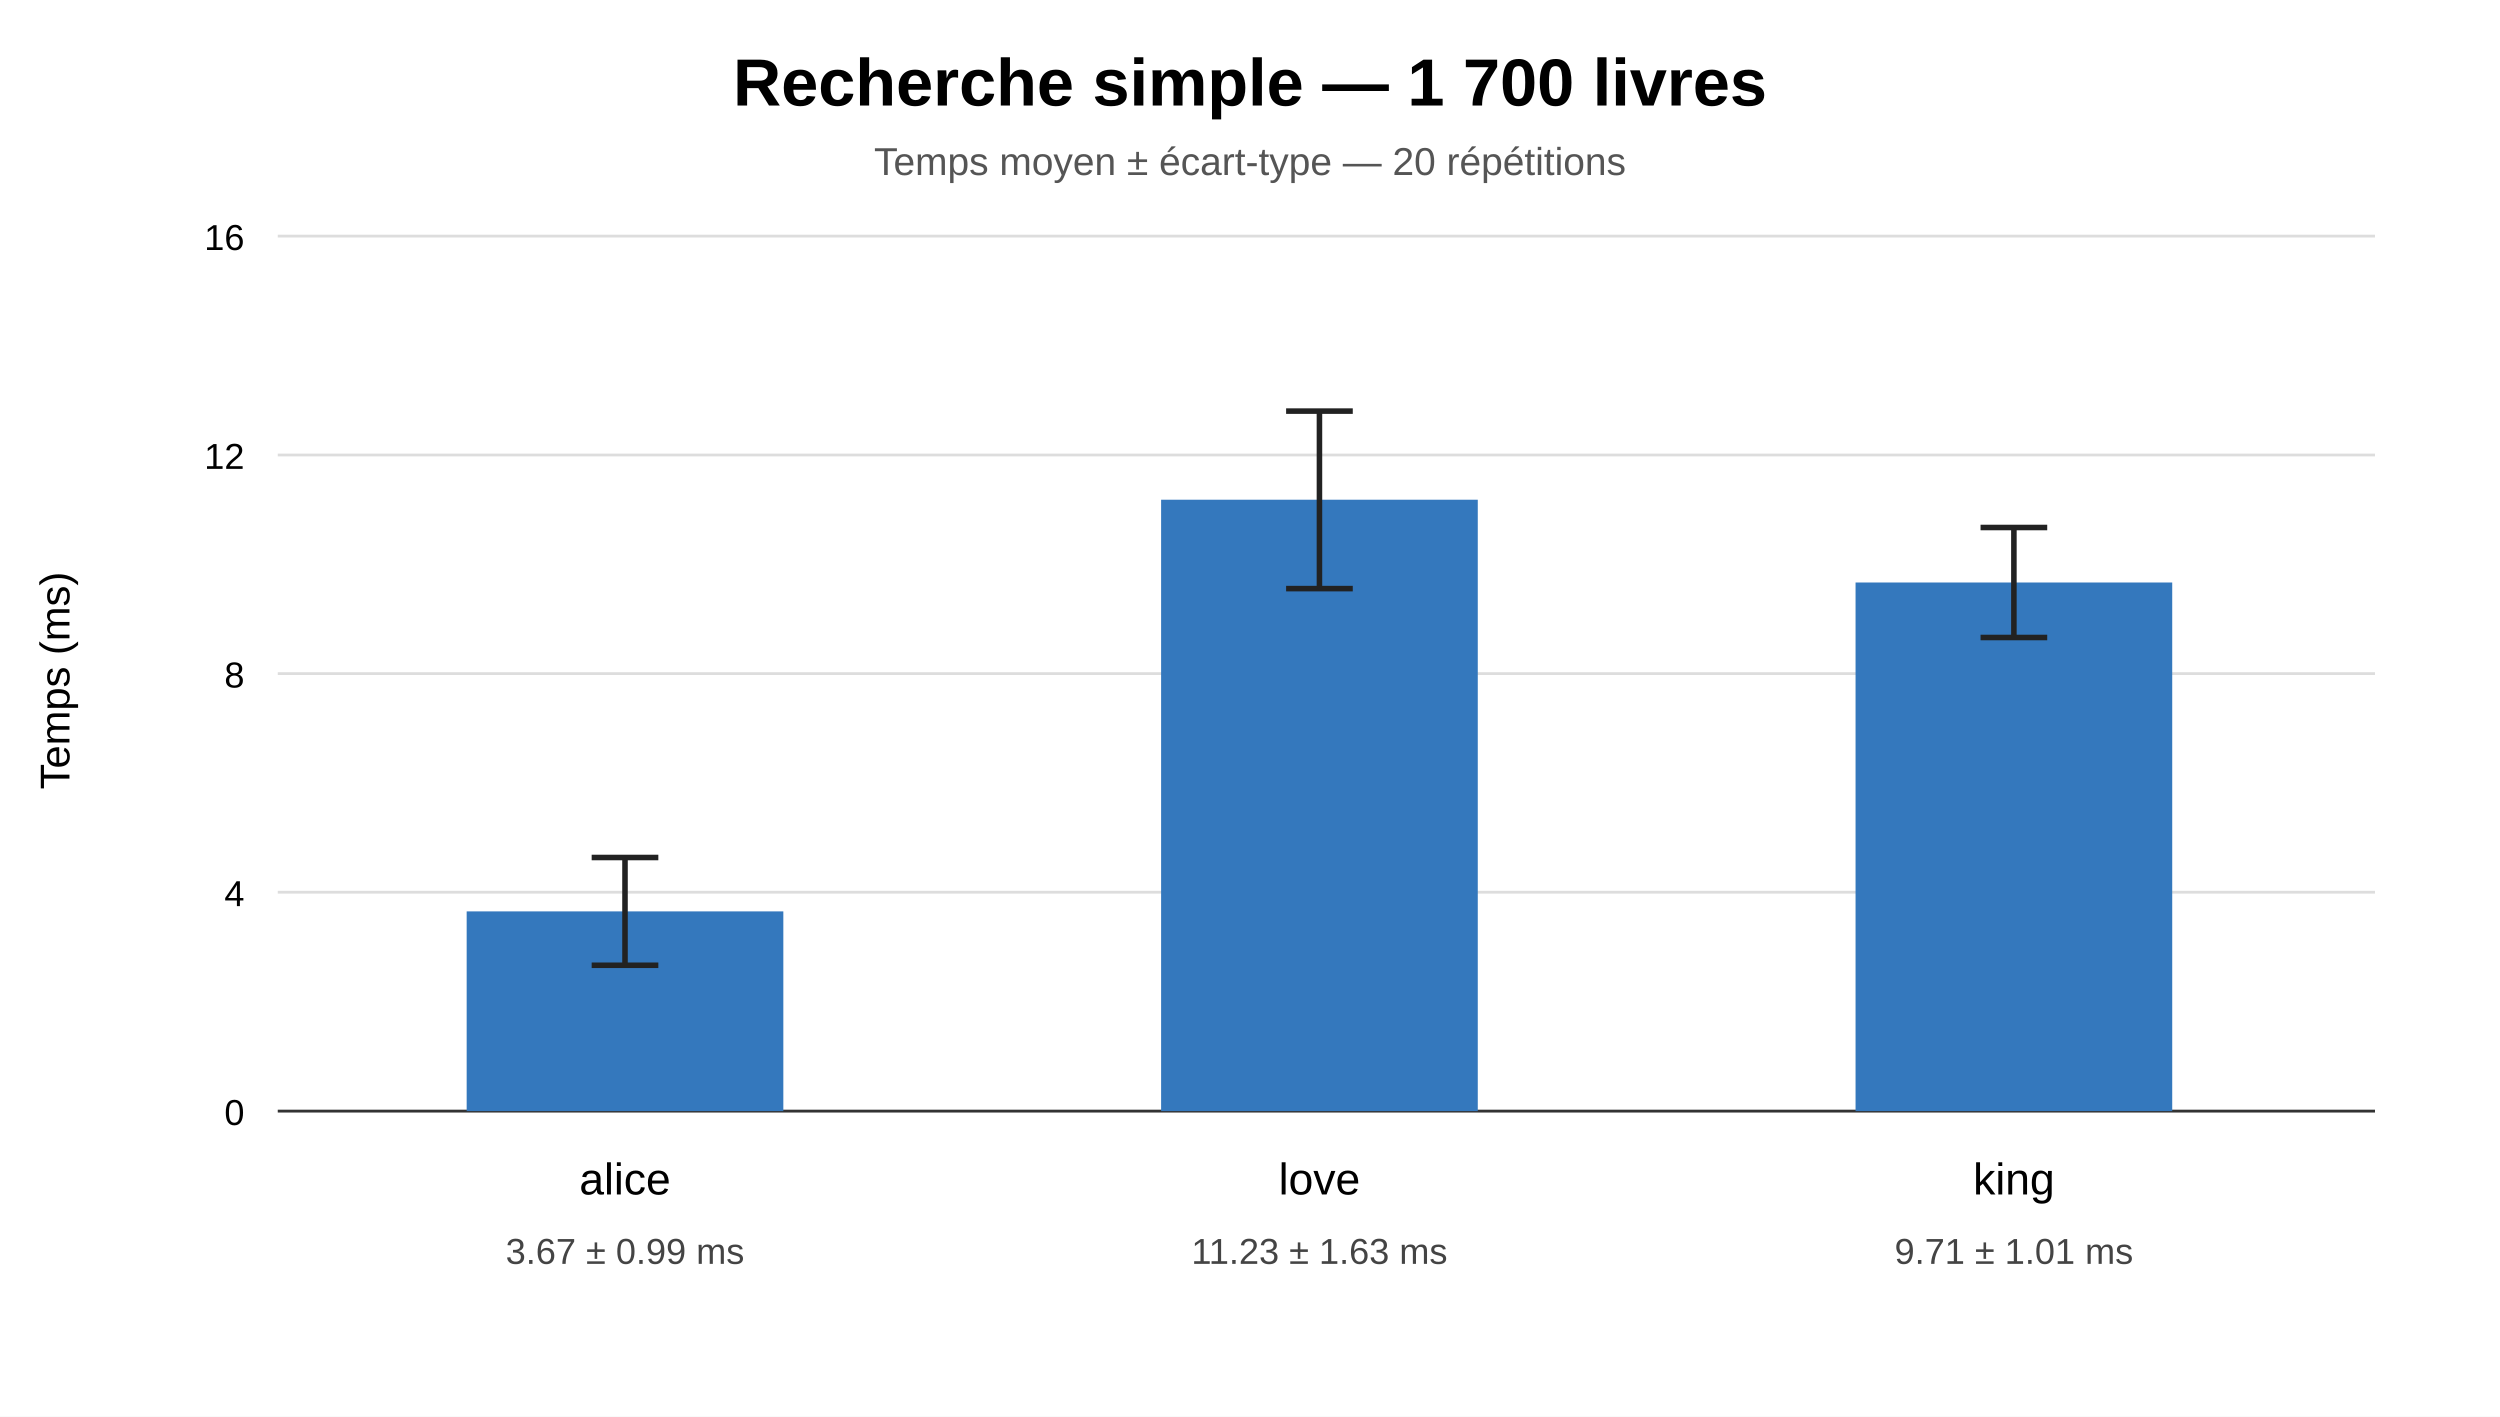
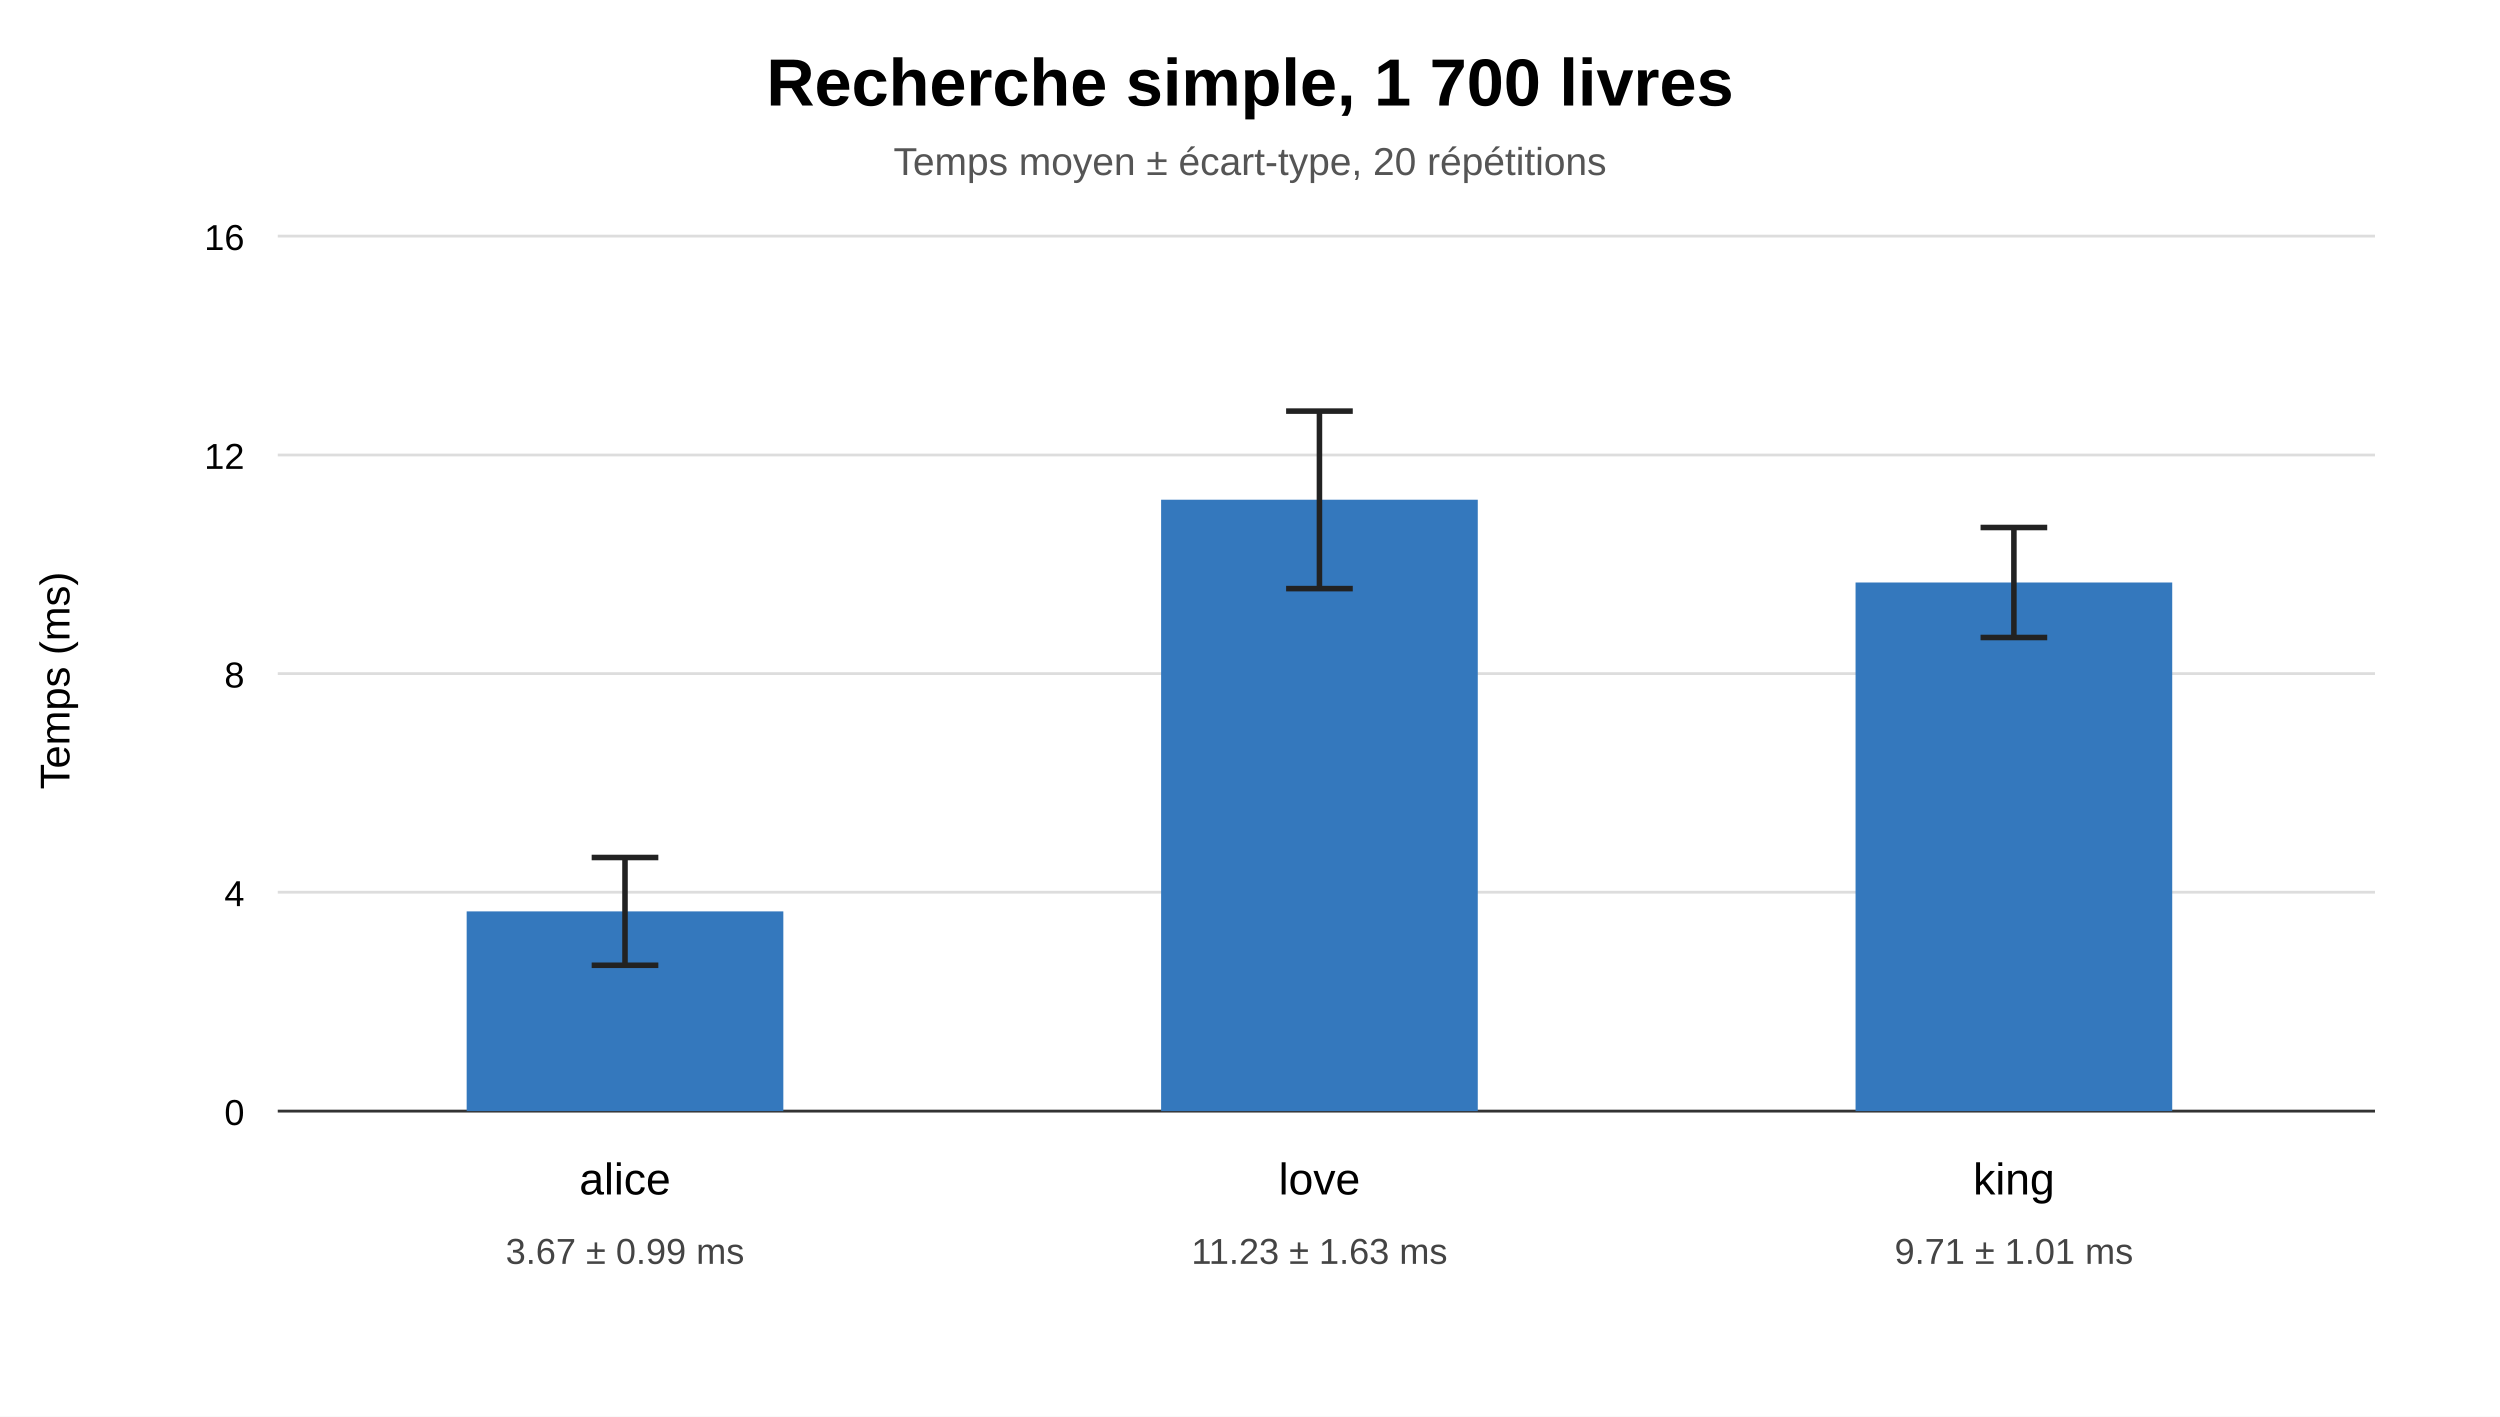
<svg xmlns="http://www.w3.org/2000/svg" width="900" height="510" viewBox="0 0 900 510">
  <rect width="100%" height="100%" fill="white" />
-   <text x="450" y="38" text-anchor="middle" font-family="Arial" font-size="24" font-weight="bold">Recherche simple — 1 700 livres</text>
-   <text x="450" y="63" text-anchor="middle" font-family="Arial" font-size="14" fill="#555">Temps moyen ± écart-type — 20 répétitions</text>
+   <text x="450" y="38" text-anchor="middle" font-family="Arial" font-size="24" font-weight="bold">Recherche simple, 1 700 livres</text>
+   <text x="450" y="63" text-anchor="middle" font-family="Arial" font-size="14" fill="#555">Temps moyen ± écart-type, 20 répétitions</text>
  <line x1="100" y1="400.0" x2="855" y2="400.0" stroke="#ddd" />
  <text x="88" y="405.0" text-anchor="end" font-family="Arial" font-size="13">0</text>
  <line x1="100" y1="321.2" x2="855" y2="321.2" stroke="#ddd" />
  <text x="88" y="326.2" text-anchor="end" font-family="Arial" font-size="13">4</text>
  <line x1="100" y1="242.5" x2="855" y2="242.5" stroke="#ddd" />
  <text x="88" y="247.5" text-anchor="end" font-family="Arial" font-size="13">8</text>
  <line x1="100" y1="163.8" x2="855" y2="163.8" stroke="#ddd" />
  <text x="88" y="168.8" text-anchor="end" font-family="Arial" font-size="13">12</text>
  <line x1="100" y1="85.0" x2="855" y2="85.0" stroke="#ddd" />
  <text x="88" y="90.0" text-anchor="end" font-family="Arial" font-size="13">16</text>
  <line x1="100" y1="400" x2="855" y2="400" stroke="#333" />
  <rect x="168.0" y="328.1" width="114" height="71.9" fill="#3478bd" />
  <line x1="225.0" y1="308.7" x2="225.0" y2="347.5" stroke="#222" stroke-width="2" />
  <line x1="213.0" y1="308.7" x2="237.0" y2="308.7" stroke="#222" stroke-width="2" />
  <line x1="213.0" y1="347.5" x2="237.0" y2="347.5" stroke="#222" stroke-width="2" />
  <text x="225.0" y="430" text-anchor="middle" font-family="Arial" font-size="16">alice</text>
  <text x="225.0" y="455" text-anchor="middle" font-family="Arial" font-size="13" fill="#444">3.67 ± 0.99 ms</text>
  <rect x="418.0" y="179.9" width="114" height="220.1" fill="#3478bd" />
  <line x1="475.0" y1="148.0" x2="475.0" y2="211.9" stroke="#222" stroke-width="2" />
  <line x1="463.0" y1="148.0" x2="487.0" y2="148.0" stroke="#222" stroke-width="2" />
  <line x1="463.0" y1="211.9" x2="487.0" y2="211.9" stroke="#222" stroke-width="2" />
  <text x="475.0" y="430" text-anchor="middle" font-family="Arial" font-size="16">love</text>
  <text x="475.0" y="455" text-anchor="middle" font-family="Arial" font-size="13" fill="#444">11.23 ± 1.63 ms</text>
  <rect x="668.0" y="209.7" width="114" height="190.3" fill="#3478bd" />
  <line x1="725.0" y1="189.9" x2="725.0" y2="229.5" stroke="#222" stroke-width="2" />
  <line x1="713.0" y1="189.9" x2="737.0" y2="189.9" stroke="#222" stroke-width="2" />
  <line x1="713.0" y1="229.5" x2="737.0" y2="229.5" stroke="#222" stroke-width="2" />
  <text x="725.0" y="430" text-anchor="middle" font-family="Arial" font-size="16">king</text>
  <text x="725.0" y="455" text-anchor="middle" font-family="Arial" font-size="13" fill="#444">9.71 ± 1.01 ms</text>
  <text x="25" y="245" text-anchor="middle" transform="rotate(-90 25 245)" font-family="Arial" font-size="15">Temps (ms)</text>
</svg>
